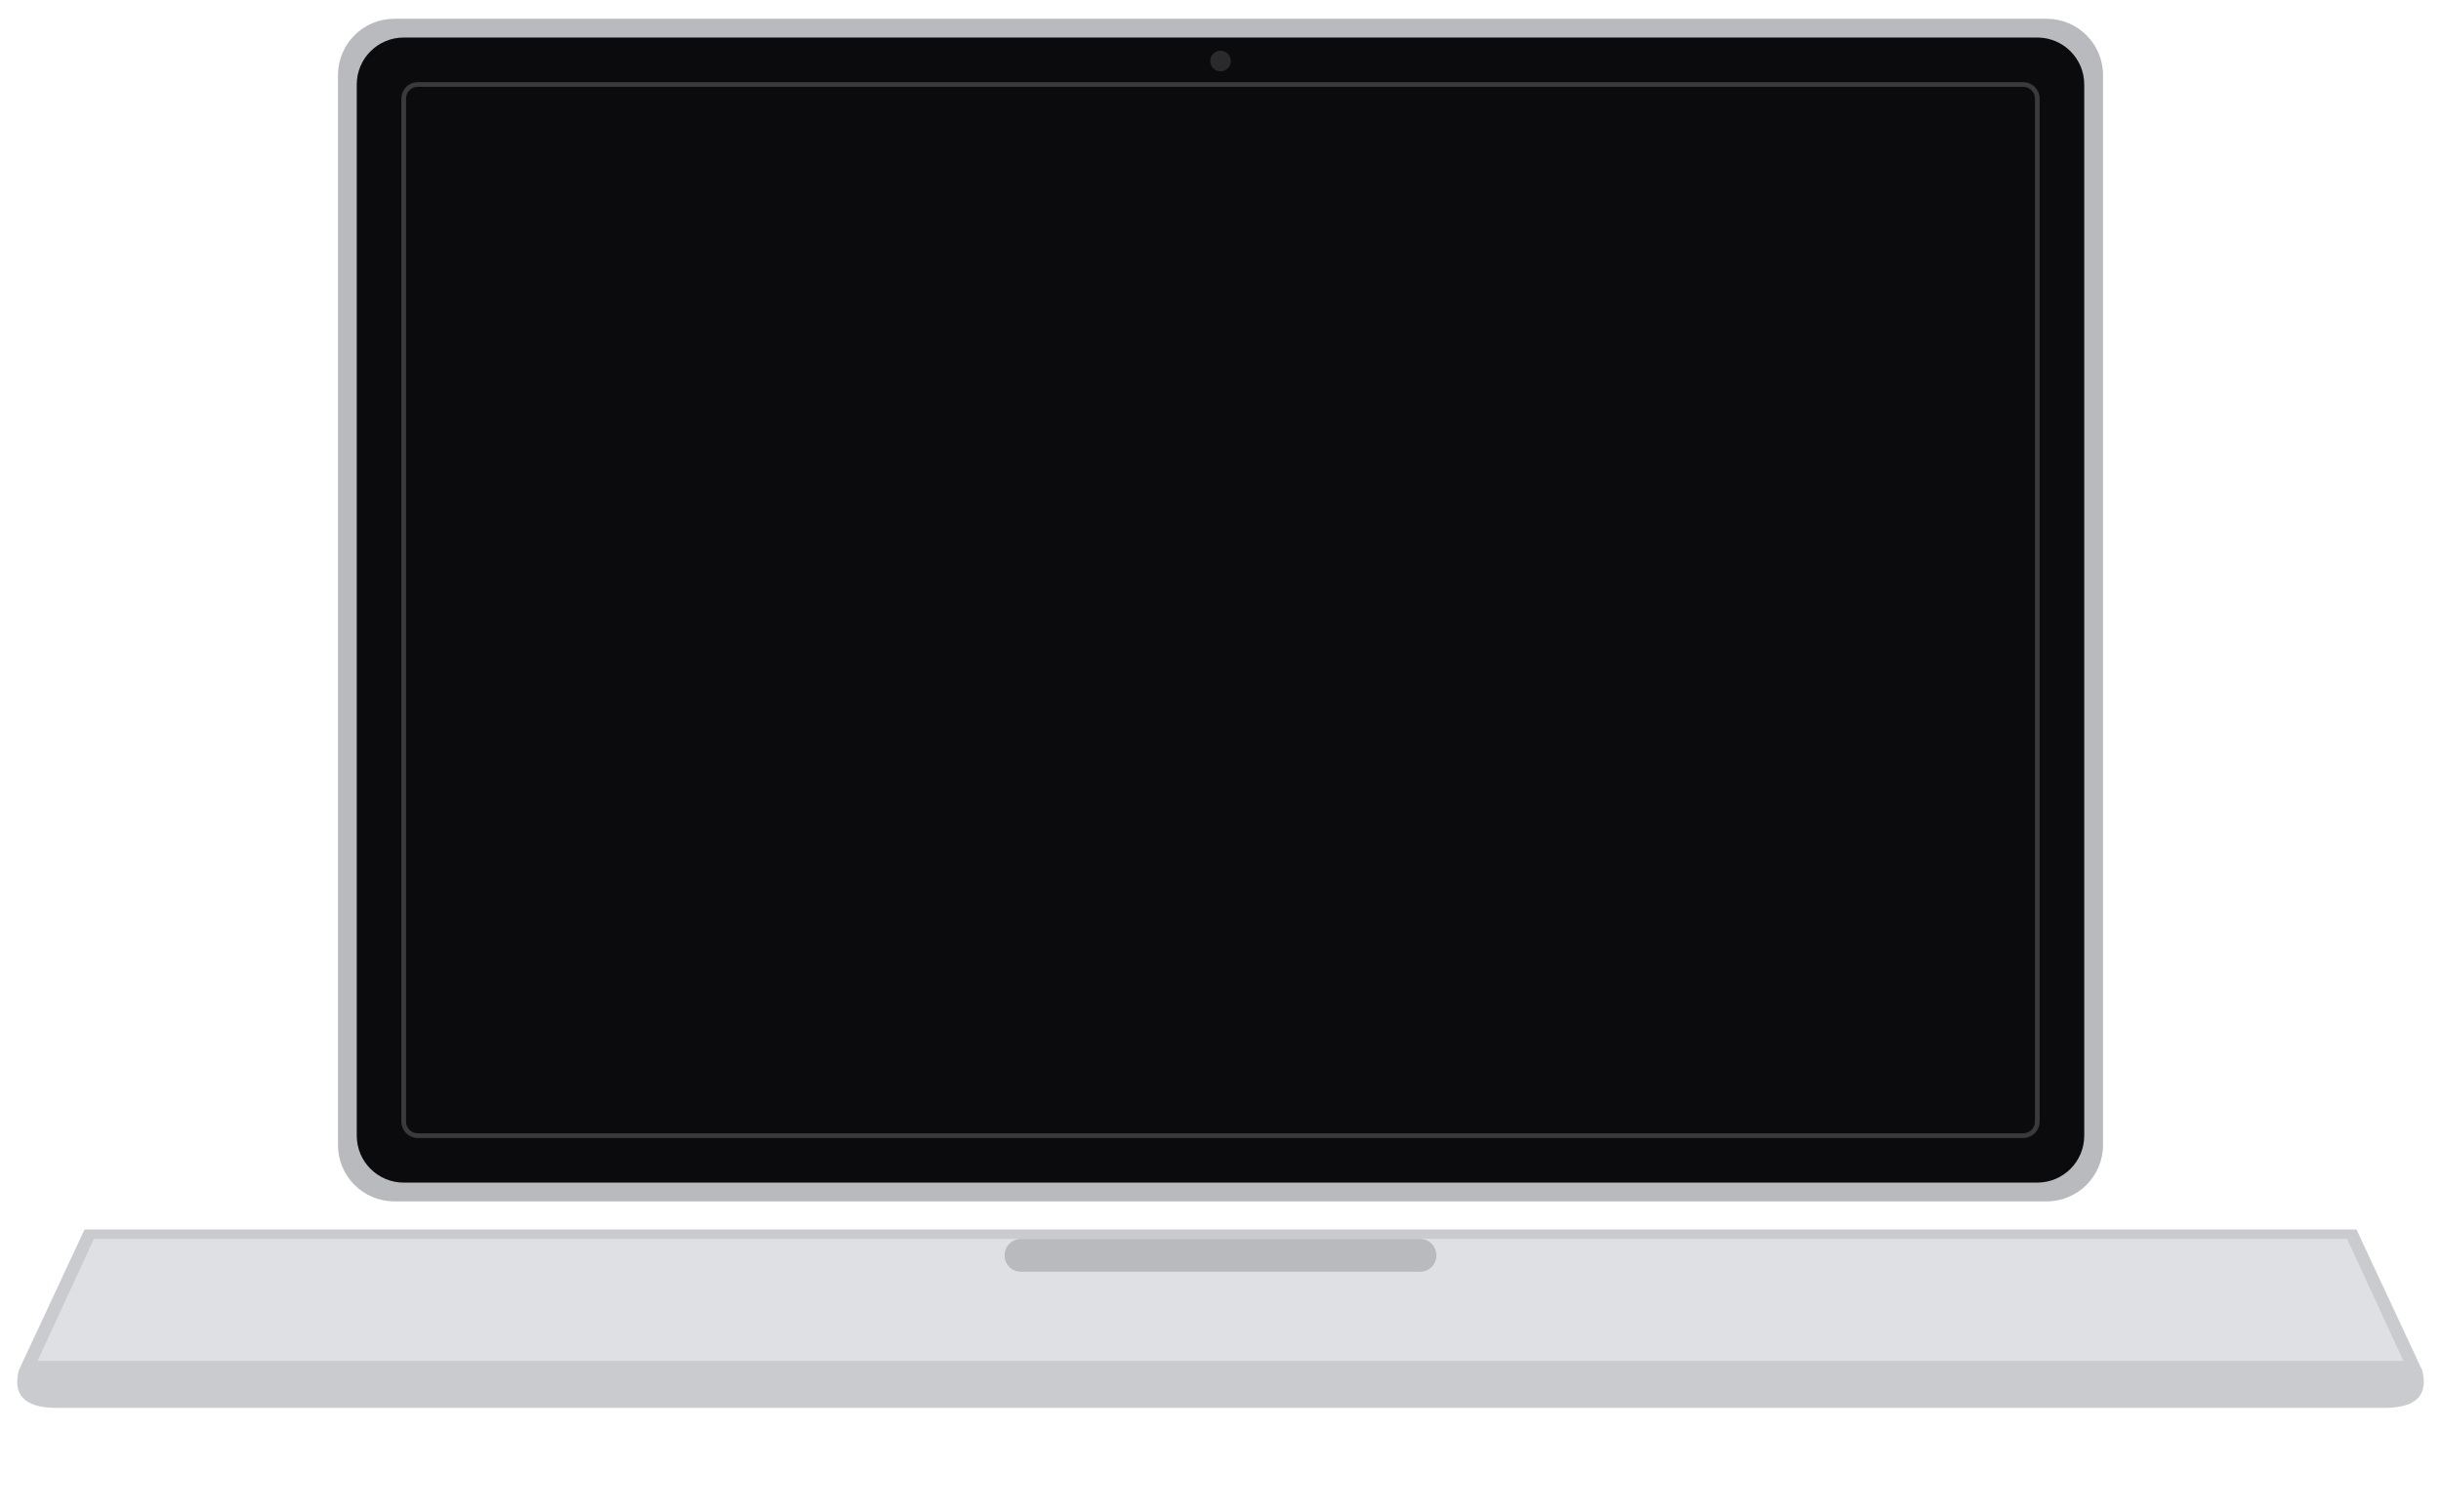
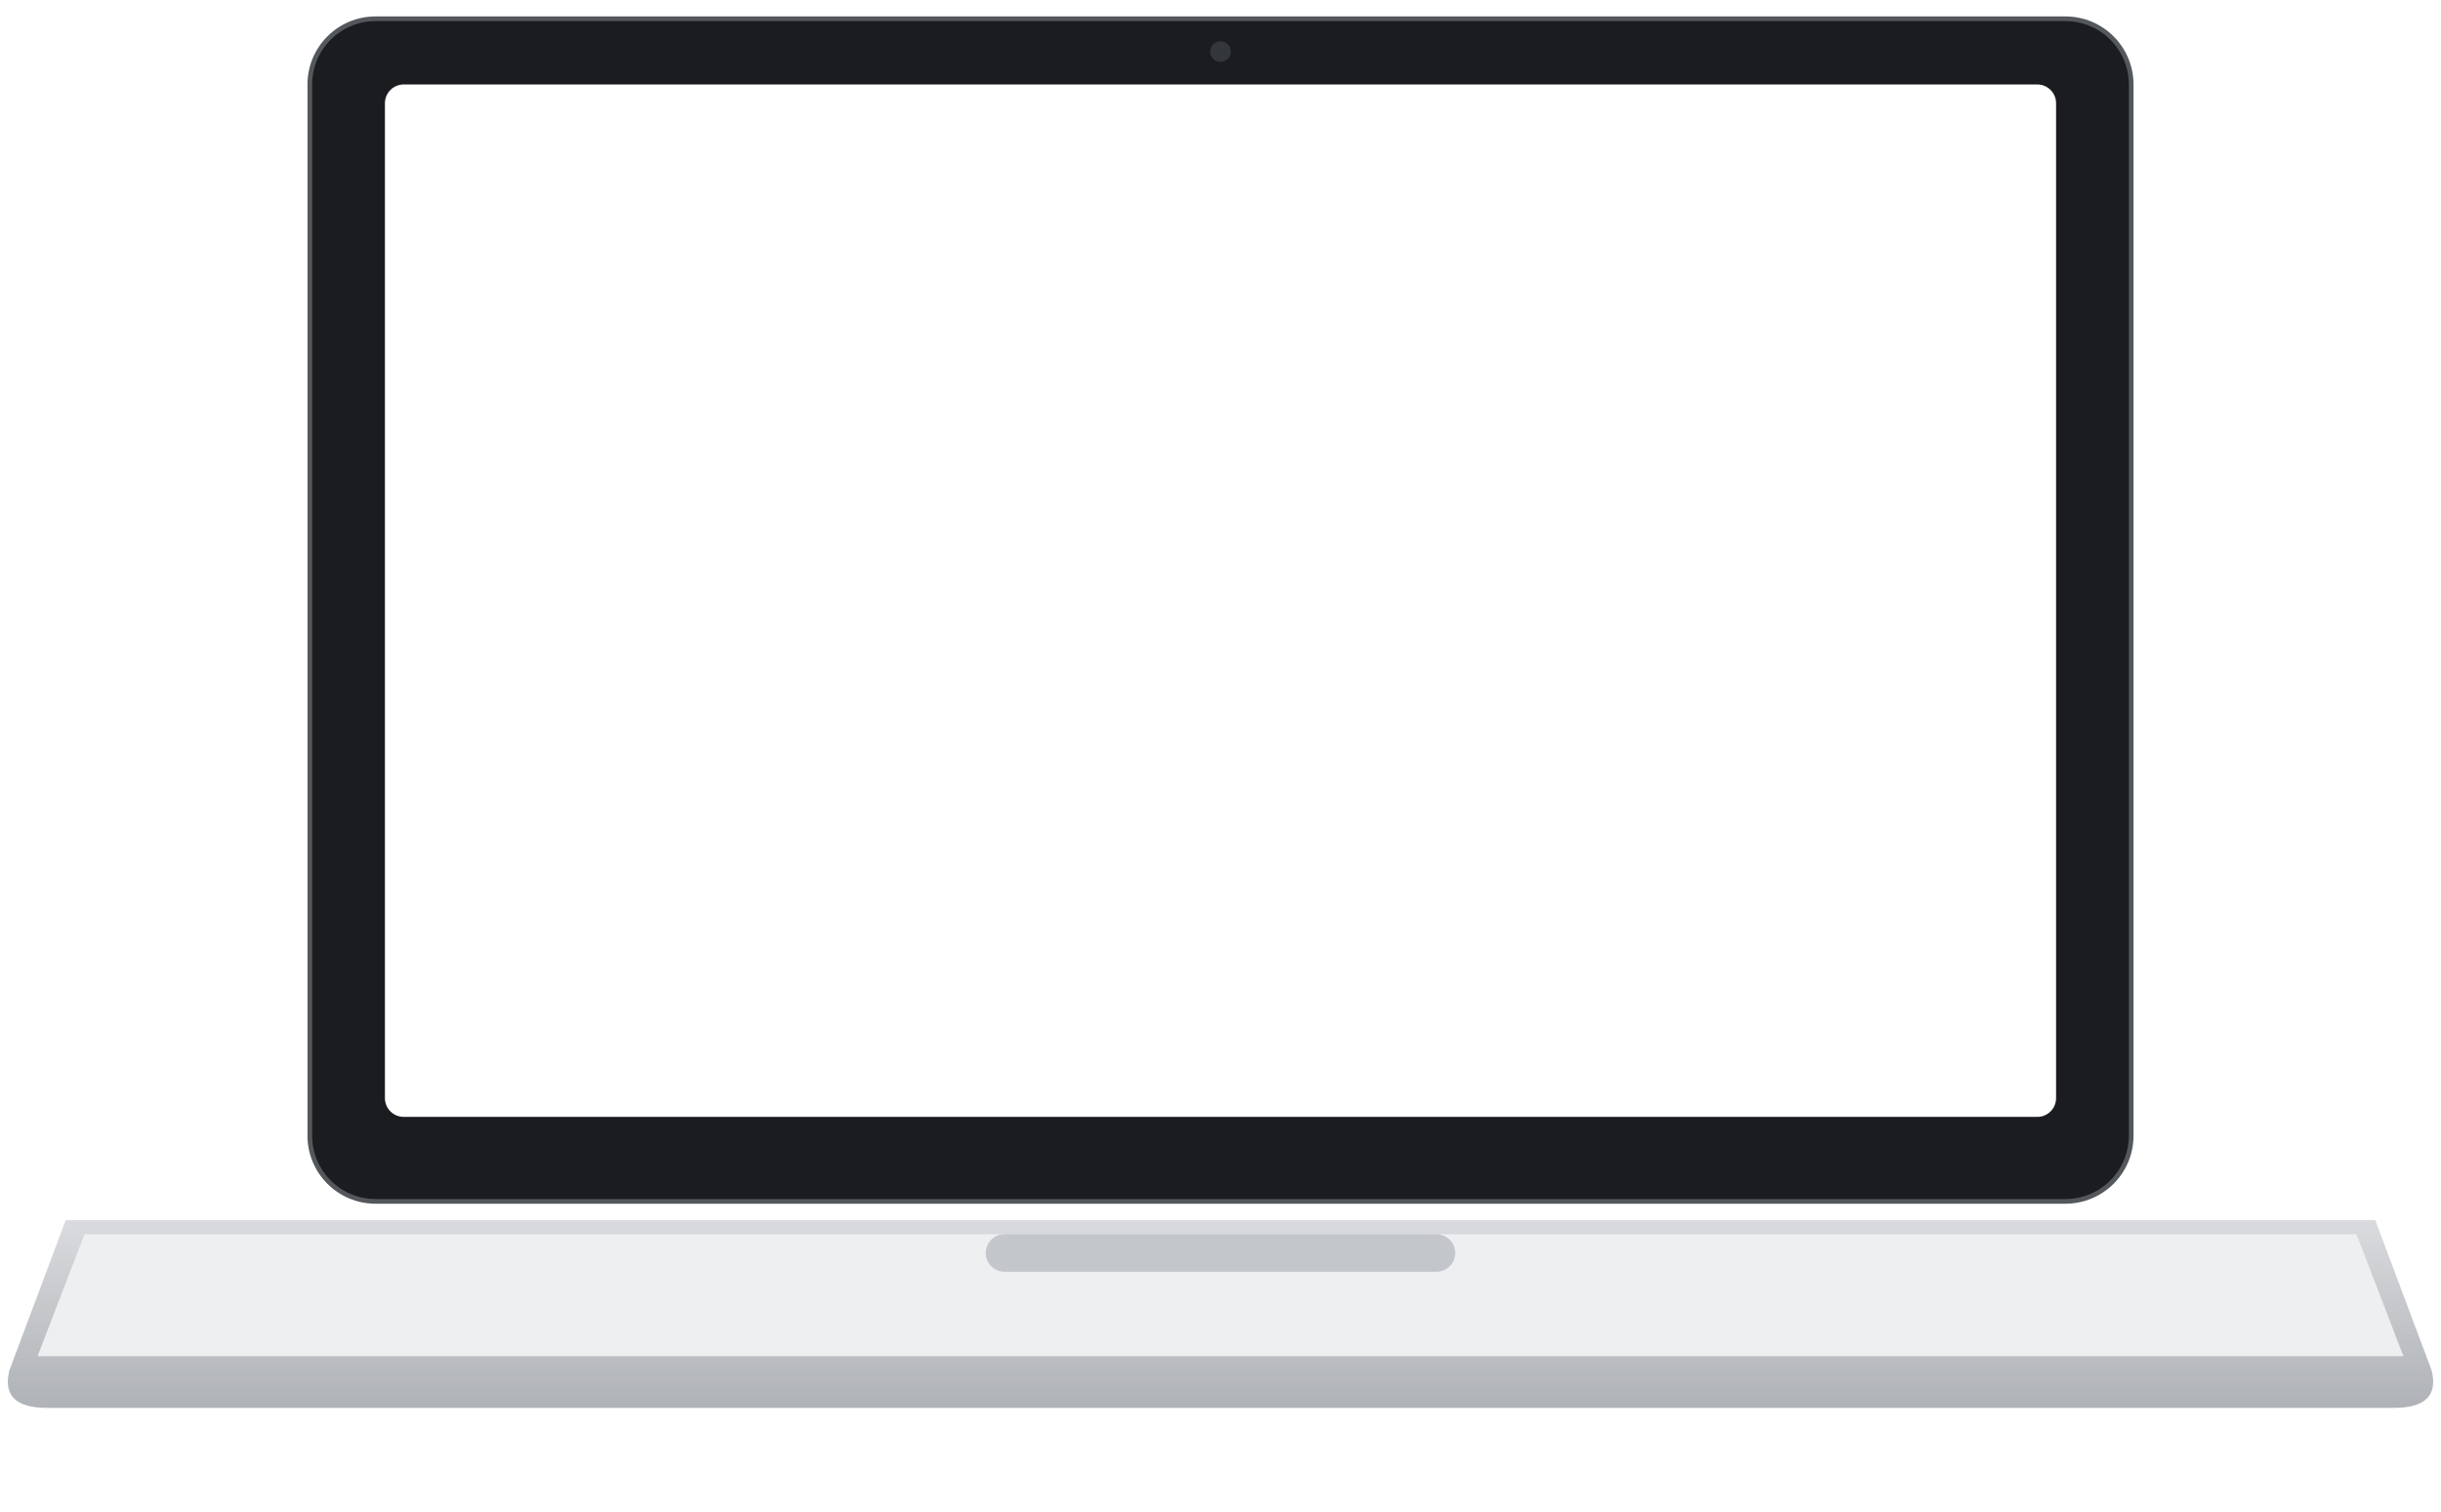
<svg xmlns="http://www.w3.org/2000/svg" viewBox="0 0 520 322">
-   <rect x="72" y="4" width="376" height="252" rx="12" fill="#B8BABD" />
-   <rect x="76" y="8" width="368" height="244" rx="10" fill="#0B0B0D" />
-   <rect x="86" y="18" width="348" height="224" rx="3" fill="none" stroke="#3A3A3C" stroke-width="1" />
-   <circle cx="260" cy="13" r="2.2" fill="#2A2A2C" />
-   <path d="M18 262 L502 262 L516 292 Q518 300 508 300 L12 300 Q2 300 4 292 Z" fill="#C9CBCE" />
-   <path d="M20 264 L500 264 L512 290 L8 290 Z" fill="#DEE0E3" />
-   <rect x="214" y="264" width="92" height="7" rx="3.5" fill="#B8BABD" />
+   <defs>
+     <linearGradient id="al" x1="0" y1="0" x2="0" y2="1">
+       <stop offset="0" stop-color="#D9DBDE" />
+       <stop offset="1" stop-color="#AFB2B6" />
+     </linearGradient>
+   </defs>
+   <path fill-rule="evenodd" fill="#1A1C1F" d="M80,4 H440 A14,14 0 0 1 454,18 V242 A14,14 0 0 1 440,256 H80 A14,14 0 0 1 66,242 V18 A14,14 0 0 1 80,4 Z M86,18 H434 A4,4 0 0 1 438,22 V234 A4,4 0 0 1 434,238 H86 A4,4 0 0 1 82,234 V22 A4,4 0 0 1 86,18 Z" />
+   <path fill-rule="evenodd" fill="none" stroke="#54585C" stroke-width="1" d="M80,4 H440 A14,14 0 0 1 454,18 V242 A14,14 0 0 1 440,256 H80 A14,14 0 0 1 66,242 V18 A14,14 0 0 1 80,4 Z" />
+   <circle cx="260" cy="11" r="2.2" fill="#33373B" />
+   <path d="M14 260 H506 L518 292 Q520 300 510 300 H10 Q0 300 2 292 Z" fill="url(#al)" />
+   <path d="M18 263 H502 L512 289 H8 Z" fill="#EDEFF1" />
+   <rect x="210" y="263" width="100" height="8" rx="4" fill="#C3C6CA" />
</svg>
